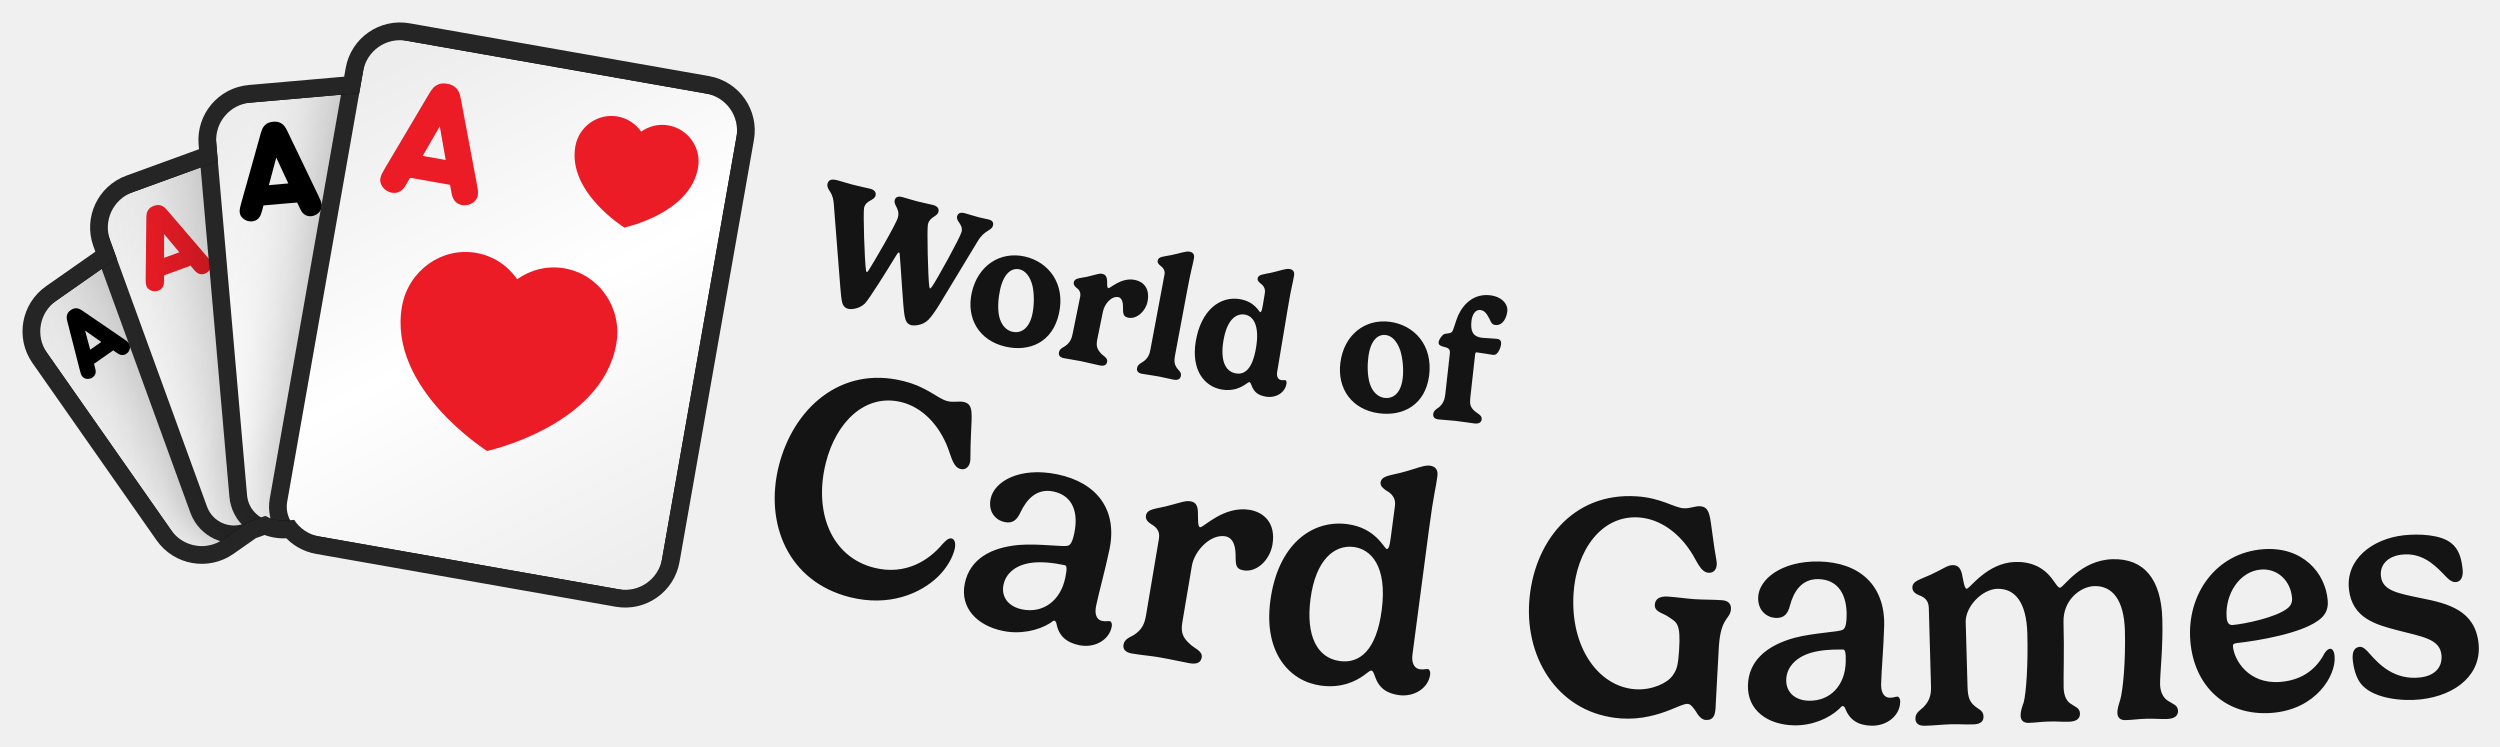
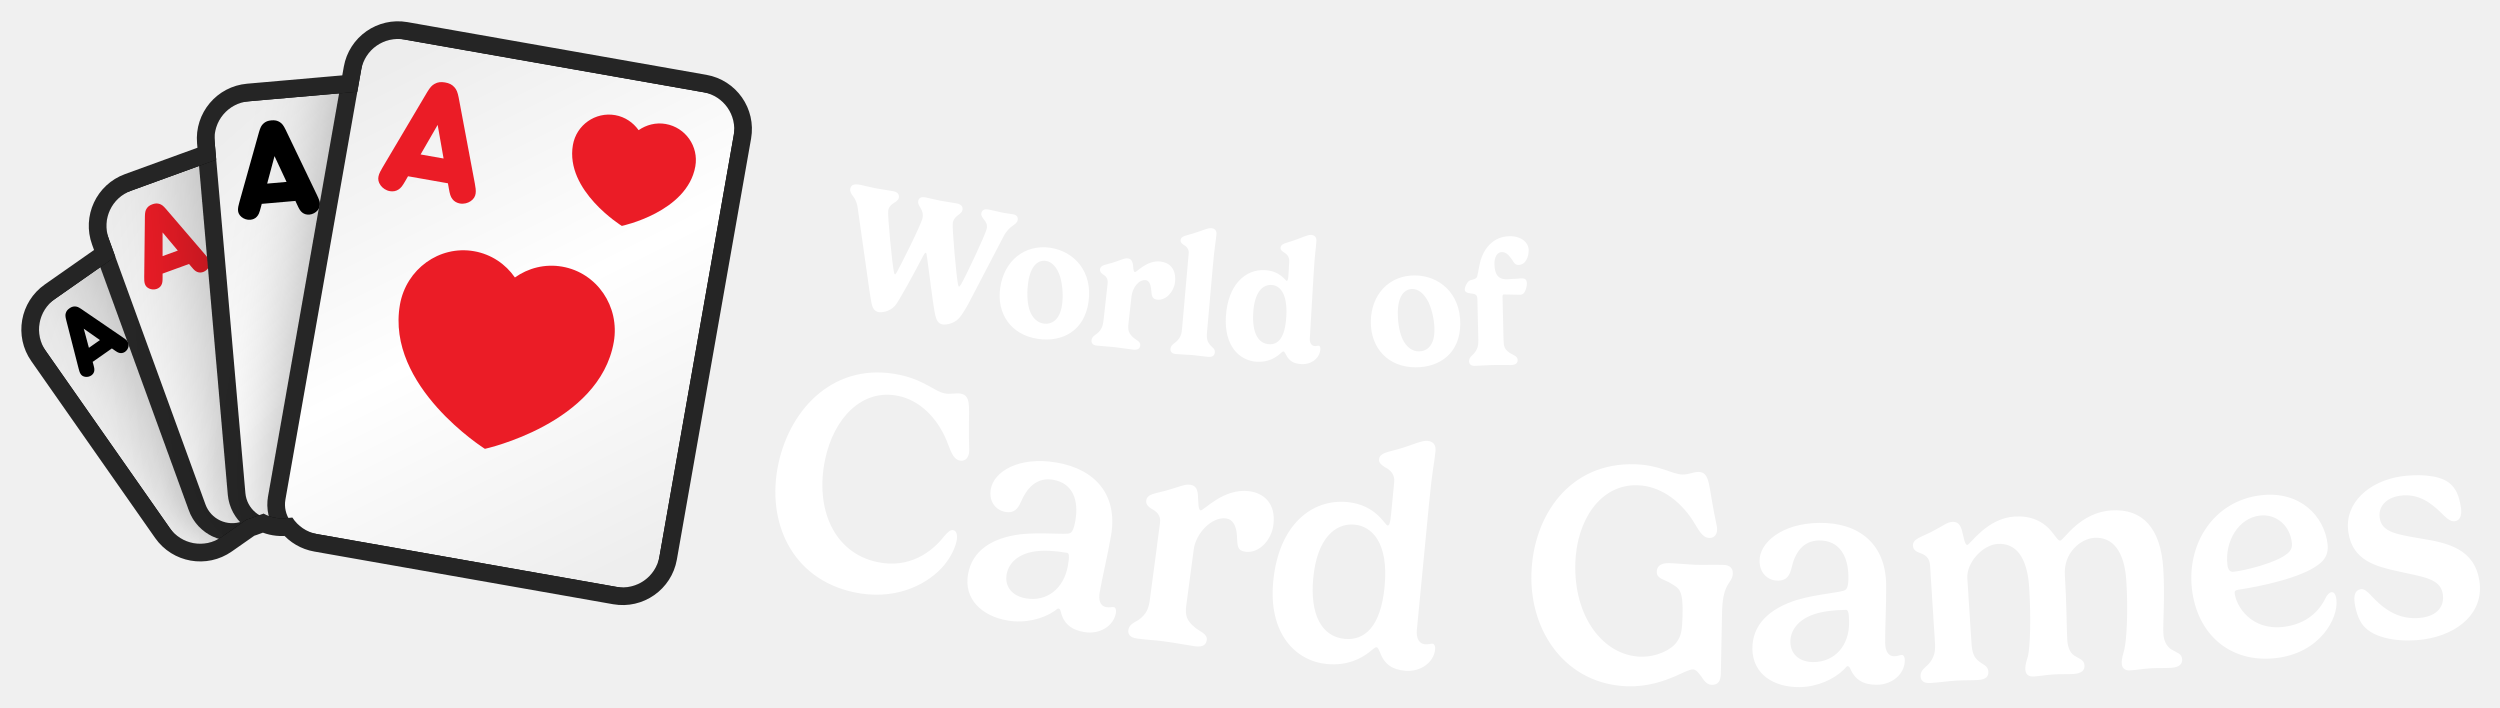
- <svg xmlns="http://www.w3.org/2000/svg" xmlns:xlink="http://www.w3.org/1999/xlink" viewBox="-3.6 -3.6 425.56 127.14" width="425.56" height="127.14">
+ <svg xmlns="http://www.w3.org/2000/svg" xmlns:xlink="http://www.w3.org/1999/xlink" viewBox="-3.41 -3.41 426.53 120.65" width="426.53" height="120.65">
  <defs>
    <rect id="path-1" x="0" y="0" width="5464" height="1280" />
    <rect id="path-3" x="0" y="0" width="1279.966" height="1280" />
    <path d="M654.667,7.381 L1041.451,230.691 C1067.755,245.877 1076.767,279.512 1061.581,305.816 L747.051,850.597 C731.865,876.902 698.23,885.914 671.926,870.727 L285.142,647.418 C271.344,639.451 262.304,626.408 259.019,612.01 L248.673,609.238 C237.588,606.268 228.207,600.115 221.247,592.027 L200.473,592.025 C198.498,592.025 196.547,591.921 194.626,591.718 L151.468,603.281 C122.13,611.142 91.974,593.731 84.112,564.393 L1.886,257.522 C-5.975,228.183 11.436,198.027 40.774,190.166 L145.477,162.11 L145.477,133.795 C145.477,103.422 170.1,78.799 200.473,78.799 L333.867,78.799 L340.716,53.24 C348.577,23.901 378.734,6.491 408.072,14.352 L563.147,55.903 L579.542,27.511 C594.728,1.207 628.363,-7.806 654.667,7.381 Z" id="path-5" />
    <filter x="-59.0%" y="-44.4%" width="218.0%" height="188.8%" filterUnits="objectBoundingBox" id="filter-7">
      <feOffset dx="0" dy="0" in="SourceAlpha" result="shadowOffsetOuter1" />
      <feGaussianBlur stdDeviation="64" in="shadowOffsetOuter1" result="shadowBlurOuter1" />
      <feColorMatrix values="0 0 0 0 0   0 0 0 0 0   0 0 0 0 0  0 0 0 0.32 0" type="matrix" in="shadowBlurOuter1" result="shadowMatrixOuter1" />
      <feMerge>
        <feMergeNode in="shadowMatrixOuter1" />
        <feMergeNode in="SourceGraphic" />
      </feMerge>
    </filter>
    <linearGradient x1="21.639%" y1="0%" x2="78.361%" y2="100%" id="linearGradient-8">
      <stop stop-color="#EDEDED" offset="0%" />
      <stop stop-color="#FFFFFF" offset="50.295%" />
      <stop stop-color="#EEEEEE" offset="100%" />
    </linearGradient>
    <filter x="-49.2%" y="-37.0%" width="198.3%" height="174.0%" filterUnits="objectBoundingBox" id="filter-9">
      <feOffset dx="0" dy="0" in="SourceAlpha" result="shadowOffsetOuter1" />
      <feGaussianBlur stdDeviation="64" in="shadowOffsetOuter1" result="shadowBlurOuter1" />
      <feColorMatrix values="0 0 0 0 0   0 0 0 0 0   0 0 0 0 0  0 0 0 0.32 0" type="matrix" in="shadowBlurOuter1" result="shadowMatrixOuter1" />
      <feMerge>
        <feMergeNode in="shadowMatrixOuter1" />
        <feMergeNode in="SourceGraphic" />
      </feMerge>
    </filter>
    <linearGradient x1="21.639%" y1="0%" x2="78.361%" y2="100%" id="linearGradient-10">
      <stop stop-color="#EDEDED" offset="0%" />
      <stop stop-color="#FFFFFF" offset="50.295%" />
      <stop stop-color="#EEEEEE" offset="100%" />
    </linearGradient>
    <filter x="-41.0%" y="-30.9%" width="181.9%" height="161.7%" filterUnits="objectBoundingBox" id="filter-11">
      <feOffset dx="0" dy="0" in="SourceAlpha" result="shadowOffsetOuter1" />
      <feGaussianBlur stdDeviation="64" in="shadowOffsetOuter1" result="shadowBlurOuter1" />
      <feColorMatrix values="0 0 0 0 0   0 0 0 0 0   0 0 0 0 0  0 0 0 0.32 0" type="matrix" in="shadowBlurOuter1" result="shadowMatrixOuter1" />
      <feMerge>
        <feMergeNode in="shadowMatrixOuter1" />
        <feMergeNode in="SourceGraphic" />
      </feMerge>
    </filter>
    <linearGradient x1="21.639%" y1="0%" x2="78.361%" y2="100%" id="linearGradient-12">
      <stop stop-color="#EDEDED" offset="0%" />
      <stop stop-color="#FFFFFF" offset="50.295%" />
      <stop stop-color="#EEEEEE" offset="100%" />
    </linearGradient>
    <filter x="-34.1%" y="-25.7%" width="168.3%" height="151.4%" filterUnits="objectBoundingBox" id="filter-13">
      <feOffset dx="0" dy="0" in="SourceAlpha" result="shadowOffsetOuter1" />
      <feGaussianBlur stdDeviation="64" in="shadowOffsetOuter1" result="shadowBlurOuter1" />
      <feColorMatrix values="0 0 0 0 0   0 0 0 0 0   0 0 0 0 0  0 0 0 0.32 0" type="matrix" in="shadowBlurOuter1" result="shadowMatrixOuter1" />
      <feMerge>
        <feMergeNode in="shadowMatrixOuter1" />
        <feMergeNode in="SourceGraphic" />
      </feMerge>
    </filter>
    <linearGradient x1="21.639%" y1="0%" x2="78.361%" y2="100%" id="linearGradient-14">
      <stop stop-color="#EDEDED" offset="0%" />
      <stop stop-color="#FFFFFF" offset="50.295%" />
      <stop stop-color="#EEEEEE" offset="100%" />
    </linearGradient>
  </defs>
  <g transform="translate(-11.594,-23.478) scale(0.11594)">
    <mask id="mask-4" fill="white">
      <use xlink:href="#path-3" />
    </mask>
    <g id="Mask" />
    <g id="Group" stroke-width="1" fill-rule="evenodd" mask="url(#mask-4)">
      <g transform="translate(700.504, 678.0126) rotate(-20) translate(-700.504, -678.0126)translate(166.0272, 238.9585)">
        <g transform="translate(-0, -0)">
          <mask id="mask-6" fill="white">
            <use xlink:href="#path-5" />
          </mask>
          <path stroke="#252525" stroke-width="26" d="M661.167,-3.877 L1047.951,219.432 C1080.473,238.209 1091.616,279.794 1072.839,312.316 L758.31,857.097 C739.533,889.619 697.948,900.762 665.426,881.986 L278.642,658.676 C264.448,650.481 253.966,637.684 248.632,622.685 L245.308,621.795 C234.009,618.767 223.884,612.979 215.705,605.026 L200.473,605.025 C198.91,605.025 197.353,604.972 195.803,604.861 L154.833,615.838 C118.559,625.557 81.275,604.031 71.555,567.758 L-10.671,260.886 C-20.39,224.613 1.136,187.328 37.41,177.609 L132.477,152.135 L132.477,133.795 C132.477,96.242 162.92,65.799 200.473,65.799 L323.892,65.799 L328.159,49.875 C337.879,13.602 375.163,-7.925 411.436,1.795 L556.877,40.764 L568.283,21.011 C587.06,-11.511 628.645,-22.654 661.167,-3.877 Z" />
          <g mask="url(#mask-6)">
            <g transform="translate(-12.346, -20.1207)">
              <g id="small_spade_1" filter="url(#filter-7)" transform="translate(210.9129, 389.3938) rotate(-15) translate(-210.9129, -389.3938)translate(49.8576, 175.5497)">
                <rect id="Background" stroke="#252525" stroke-width="26" fill="url(#linearGradient-8)" x="-13" y="-13" width="348.11" height="453.688" rx="54.996" />
                <path d="M243.897,27.593 C243.897,27.593 294.439,46.921 294.501,83.212 C294.501,98.995 281.209,111.813 264.79,111.831 C259.556,111.836 254.629,110.478 250.35,108.157 L256.538,128.766 L231.229,128.766 L237.404,108.197 C233.153,110.517 228.26,111.881 223.047,111.892 C206.62,111.901 193.284,99.118 193.266,83.326 C193.205,47.045 243.897,27.593 243.897,27.593 Z" id="Spade-small" fill="#000000" />
                <path d="M24.778,103.856 L51.007,34.253 C52.733,29.769 54.044,27.838 56.046,26.251 C58.462,24.32 61.015,23.561 64.605,23.561 C68.194,23.561 70.748,24.32 73.164,26.251 C75.165,27.838 76.477,29.769 78.202,34.253 L104.431,103.856 C106.709,109.926 108.228,114.686 103.603,119.308 C101.463,121.446 98.219,122.895 94.906,122.895 C92.214,122.895 89.798,121.998 88.073,120.412 C86.002,118.549 85.105,116.687 83.31,111.72 L81.861,107.719 L47.349,107.719 L45.899,111.72 C44.105,116.687 43.207,118.549 41.137,120.412 C39.411,121.998 36.995,122.895 34.303,122.895 C30.99,122.895 27.746,121.446 25.606,119.308 C20.982,114.686 22.5,109.926 24.778,103.856 Z M74.544,87.576 L64.605,60.259 L54.665,87.576 L74.544,87.576 Z" id="A" fill="#000000" />
              </g>
              <g id="small_diamond_1" filter="url(#filter-9)" transform="translate(351.0898, 355.5329) rotate(-360) translate(-351.0898, -355.5329)translate(157.8235, 98.9199)">
                <rect id="Background" stroke="#252525" stroke-width="26" fill="url(#linearGradient-10)" x="-13" y="-13" width="412.533" height="539.226" rx="54.996" />
                <polygon id="Diamond-small" fill="#EB1B28" points="300.954 22.074 353.401 93.826 300.954 165.557 248.485 93.826" />
                <path d="M29.802,125.878 L61.277,42.355 C63.348,36.974 64.921,34.657 67.323,32.753 C70.222,30.435 73.287,29.524 77.594,29.524 C81.901,29.524 84.966,30.435 87.865,32.753 C90.267,34.657 91.841,36.974 93.911,42.355 L125.386,125.878 C128.119,133.163 129.942,138.875 124.392,144.421 C121.824,146.987 117.932,148.725 113.956,148.725 C110.725,148.725 107.826,147.649 105.756,145.745 C103.271,143.51 102.194,141.275 100.041,135.315 L98.301,130.514 L56.887,130.514 L55.148,135.315 C52.994,141.275 51.917,143.51 49.432,145.745 C47.362,147.649 44.463,148.725 41.232,148.725 C37.257,148.725 33.364,146.987 30.796,144.421 C25.247,138.875 27.069,133.163 29.802,125.878 Z M89.521,106.343 L77.594,73.562 L65.667,106.343 L89.521,106.343 Z" id="A" fill="#EB1B28" />
              </g>
              <g id="small_clover_1" filter="url(#filter-11)" transform="translate(511.6136, 377.7066) rotate(-345) translate(-511.6136, -377.7066)translate(279.6941, 69.771)">
                <rect id="Background" stroke="#252525" stroke-width="26" fill="url(#linearGradient-12)" x="-13" y="-13" width="489.839" height="641.871" rx="54.996" />
                <path d="M347.866,39.734 C367.599,39.734 383.595,55.536 383.595,75.06 C383.595,84.425 379.905,92.946 373.883,99.274 C378.307,97.333 383.203,96.253 388.353,96.253 C408.072,96.253 424.081,112.082 424.081,131.58 C424.081,151.104 408.072,166.919 388.353,166.919 C372.39,166.919 358.858,156.556 354.282,142.251 C354.334,142.684 354.408,143.092 354.506,143.474 C358.945,160.826 367.798,185.424 367.798,185.424 L328,185.424 C328,185.424 336.827,160.734 341.253,143.474 C341.354,143.079 341.428,142.656 341.479,142.206 C336.916,156.534 323.372,166.919 307.393,166.919 C287.646,166.919 271.677,151.104 271.677,131.58 C271.677,112.082 287.646,96.253 307.393,96.253 C312.539,96.253 317.432,97.331 321.855,99.271 C315.837,92.944 312.15,84.424 312.15,75.06 C312.15,55.536 328.133,39.734 347.866,39.734 Z" id="Clover-small" fill="#000000" />
                <path d="M28.576,146.475 L66.345,46.247 C68.83,39.79 70.719,37.009 73.601,34.724 C77.08,31.943 80.758,30.85 85.926,30.85 C91.095,30.85 94.772,31.943 98.251,34.724 C101.133,37.009 103.022,39.79 105.507,46.247 L143.276,146.475 C146.556,155.216 148.743,162.07 142.084,168.726 C139.003,171.805 134.331,173.891 129.56,173.891 C125.684,173.891 122.205,172.6 119.72,170.315 C116.738,167.633 115.446,164.951 112.862,157.799 L110.775,152.038 L61.078,152.038 L58.99,157.799 C56.406,164.951 55.114,167.633 52.132,170.315 C49.647,172.6 46.168,173.891 42.292,173.891 C37.521,173.891 32.85,171.805 29.768,168.726 C23.109,162.07 25.296,155.216 28.576,146.475 Z M100.239,123.032 L85.926,83.696 L71.613,123.032 L100.239,123.032 Z" id="A" fill="#000000" />
              </g>
              <g id="small_heart_1" filter="url(#filter-13)" transform="translate(675.6425, 459.1748) rotate(-330) translate(-675.6425, -459.1748)translate(397.3371, 89.6494)">
                <rect id="Background" stroke="#252525" stroke-width="26" fill="url(#linearGradient-14)" x="-13" y="-13" width="582.611" height="765.051" rx="54.996" />
                <path d="M341.635,288.824 C315.976,288.845 292.736,299.456 275.815,316.611 C258.851,299.507 235.579,288.948 209.909,288.989 C158.08,289.041 116.117,332.207 116.16,385.365 C116.309,507.485 276.113,572.616 276.113,572.616 C276.113,572.616 435.789,507.092 435.619,384.932 C435.544,331.774 393.497,288.752 341.635,288.824" id="Heart-big" fill="#EB1B28" />
                <path d="M417.458,71.521 C407.751,61.933 394.392,55.711 379.689,55.711 C350.027,55.745 325.983,79.908 326.015,109.677 C326.095,178.084 417.593,214.563 417.593,214.563 C417.593,214.563 508.981,177.883 508.901,109.459 C508.854,79.674 484.777,55.594 455.084,55.627 C440.412,55.627 427.165,61.899 417.458,71.521 Z" id="Heart-small" fill="#EB1B28" />
                <path d="M56.059,190.564 L101.383,70.289 C104.365,62.541 106.631,59.203 110.09,56.462 C114.264,53.124 118.677,51.813 124.88,51.813 C131.082,51.813 135.495,53.124 139.67,56.462 C143.129,59.203 145.395,62.541 148.377,70.289 L193.701,190.564 C197.637,201.054 200.261,209.278 192.269,217.265 C188.572,220.96 182.966,223.464 177.241,223.464 C172.589,223.464 168.415,221.914 165.433,219.172 C161.855,215.954 160.304,212.735 157.203,204.153 L154.698,197.239 L95.061,197.239 L92.556,204.153 C89.455,212.735 87.905,215.954 84.327,219.172 C81.345,221.914 77.17,223.464 72.518,223.464 C66.793,223.464 61.187,220.96 57.49,217.265 C49.499,209.278 52.123,201.054 56.059,190.564 Z M142.055,162.432 L124.88,115.228 L107.704,162.432 L142.055,162.432 Z" id="A" fill="#EB1B28" />
              </g>
            </g>
          </g>
        </g>
      </g>
    </g>
  </g>
-   <path fill="#141414" d="M148.92 39.93C149.13 39.56 149.31 39.35 149.41 39.37C149.49 39.39 149.56 39.53 149.56 39.81C149.77 42.09 150.11 48.78 150.39 50.2C150.55 51.03 150.8 51.57 151.51 51.75C151.94 51.86 153.39 51.85 154.41 50.86C154.95 50.32 155.81 49.09 156.44 48.02L162.81 37.49C164.01 35.46 165.18 35.76 165.43 34.78C165.56 34.29 165.32 33.92 164.75 33.78C164.18 33.63 163.6 33.54 163.03 33.39C162.39 33.23 161.18 32.83 160.61 32.69C159.79 32.48 159.44 32.77 159.32 33.23C159.1 34.11 160.41 34.59 160.08 35.88C159.82 36.89 155.94 43.88 155.12 45.09C154.93 45.36 154.79 45.52 154.72 45.5C154.66 45.49 154.62 45.36 154.58 45.1C154.38 43.79 154.16 35.33 154.36 34.56C154.69 33.26 155.92 33.32 156.14 32.47C156.29 31.88 155.94 31.48 155.22 31.29C154.47 31.1 153.56 30.94 152.41 30.64C151.77 30.48 150.56 30.09 149.98 29.94C149.17 29.73 148.82 30.02 148.7 30.48C148.48 31.36 149.64 31.92 149.25 33.41C148.97 34.5 145 41.29 144.3 42.35C144.19 42.54 144.03 42.74 143.94 42.72C143.89 42.7 143.83 42.55 143.81 42.39C143.58 41.03 143.3 32.51 143.49 31.76C143.83 30.44 145.21 30.58 145.44 29.7C145.57 29.17 145.3 28.73 144.54 28.53C143.78 28.34 142.72 28.14 141.53 27.83C140.32 27.52 139.74 27.29 139.04 27.11C138.01 26.84 137.45 26.94 137.26 27.68C137.14 28.14 137.42 28.63 137.65 28.95C138.16 29.71 138.29 30.45 138.33 31.12L139.43 45.17C139.5 46.19 139.64 47.3 139.66 47.43C139.78 48.24 140.07 48.79 140.78 48.97C141.19 49.08 142.59 49.06 143.62 48.07C144.32 47.37 147.41 42.43 148.92 39.93ZM169.96 42.25C170.94 42.47 171.77 43.45 172.17 45.12C172.47 46.55 172.45 48.46 172.12 49.94C171.54 52.49 170.07 53.18 168.74 52.88C167.71 52.65 166.83 51.76 166.48 50.25C166.17 48.8 166.35 47.02 166.65 45.67C167.3 42.79 168.69 41.96 169.96 42.25ZM161.82 46.2C160.84 50.56 163.04 54.38 167.57 55.41C171.65 56.33 175.56 54.68 176.65 49.82C177.82 44.68 174.87 40.98 170.86 40.07C166.64 39.12 162.86 41.6 161.82 46.2ZM186.78 46.98C187.29 47.09 187.56 47.67 187.56 48.63C187.58 49.68 187.5 50.28 188.46 50.48C189.9 50.77 191.4 49.38 191.73 47.78C192.2 45.46 191.01 44.34 189.59 44.05C187.24 43.57 185.39 45.52 185.07 45.45C184.82 45.4 184.86 44.79 184.86 44.2C184.8 43.41 184.54 43.12 184.01 43.01C183.5 42.9 183.04 43.14 181.46 43.51C180.26 43.76 179.33 43.71 179.18 44.45C179.1 44.85 179.32 45.09 179.59 45.34C179.99 45.62 180.44 46.07 180.27 46.92L178.99 53.21C178.84 53.95 178.6 54.69 177.73 55.3C177.4 55.53 176.79 55.74 176.66 56.36C176.58 56.8 176.74 57.21 177.45 57.36C178.69 57.61 179.31 57.66 180.3 57.86C181.75 58.15 182.72 58.43 183.57 58.6C184.43 58.77 184.76 58.48 184.86 57.98C185 57.31 184.19 57 183.79 56.54C183.1 55.76 182.96 55.23 183.2 54.08L184.13 49.51C184.41 48.09 185.61 46.75 186.78 46.98ZM199.64 40.38C199.77 39.7 199.46 39.34 198.89 39.24C198.25 39.12 197.28 39.52 195.74 39.83C194.53 40.08 193.6 40.05 193.47 40.75C193.39 41.14 193.65 41.39 193.92 41.62C194.32 41.91 194.76 42.38 194.63 43.11L192.24 55.85C192.11 56.6 191.88 57.34 191 57.96C190.69 58.19 190.07 58.41 189.96 59.04C189.87 59.47 190.04 59.88 190.75 60.02C191.81 60.21 192.65 60.3 193.62 60.48C194.38 60.62 195.37 60.88 196.13 61.02C196.98 61.18 197.32 60.88 197.41 60.39C197.54 59.73 197.06 59.53 196.72 59.02C196.36 58.48 196.21 58 196.43 56.84L198.48 45.89C199.19 42.07 199.35 41.92 199.64 40.38ZM206.78 59.96C204.97 59.66 204.09 57.75 204.66 54.38C205.25 50.86 206.77 49.7 208.31 49.95C209.64 50.18 210.87 51.63 210.21 55.58C209.6 59.26 208.26 60.21 206.78 59.96ZM211.89 63.92C213.58 64.2 215.14 63.26 215.39 61.72C215.45 61.38 215.34 61.14 215.18 61.11C214.97 61.08 214.8 61.15 214.49 61.1C213.84 60.99 213.7 60.31 213.8 59.73L215.62 48.84C216.26 45.02 216.42 44.86 216.68 43.31C216.8 42.64 216.48 42.28 215.91 42.19C215.26 42.08 214.27 42.5 212.76 42.83C211.53 43.11 210.6 43.09 210.48 43.79C210.42 44.19 210.71 44.43 210.99 44.66C211.39 44.94 211.84 45.48 211.71 46.27L211.36 48.39C211.19 49.37 211.07 49.56 210.92 49.53C210.69 49.49 210.05 47.76 207.45 47.32C204.1 46.76 200.85 49.16 199.95 54.49C199.13 59.42 201.43 62.21 204.38 62.71C206.28 63.03 207.58 62.37 208.33 61.88C208.72 61.63 208.95 61.42 209.08 61.45C209.26 61.48 209.31 61.72 209.43 61.97C209.86 63.16 210.57 63.7 211.89 63.92ZM232.3 53.43C233.31 53.56 234.22 54.46 234.77 56.09C235.2 57.48 235.36 59.39 235.16 60.89C234.82 63.49 233.42 64.31 232.06 64.13C231.02 63.99 230.06 63.19 229.58 61.72C229.14 60.3 229.15 58.51 229.33 57.14C229.71 54.21 231.02 53.26 232.3 53.43ZM224.57 58.11C223.98 62.54 226.52 66.14 231.13 66.75C235.27 67.3 239.01 65.3 239.67 60.36C240.35 55.13 237.09 51.72 233 51.18C228.72 50.62 225.18 53.43 224.57 58.11ZM247.5 56.72C247.54 56.4 247.67 56.37 247.76 56.38C248.27 56.43 250.14 56.76 250.5 56.8C250.78 56.84 250.98 56.77 251.11 56.66C251.57 56.31 251.87 55.49 251.92 55C252 54.32 251.63 54.12 251.16 54.07C250.78 54.02 249.23 53.96 248.7 53.9C247.01 53.71 246.7 52.63 246.88 51.03C247 49.95 247.55 49.07 248.39 49.17C249.23 49.26 249.59 50.03 249.98 50.75C250.2 51.21 250.32 51.65 250.93 51.72C252.22 51.87 252.86 50.49 252.98 49.39C253.12 48.2 252.08 46.89 250.02 46.66C247.39 46.36 245.55 48.04 244.62 50.08C244.15 51.14 243.81 52.71 243.53 52.93C243.1 53.24 242.53 53.12 242.17 53.3C241.83 53.5 241.34 54.2 241.29 54.65C241.23 55.2 241.73 55.33 242.56 55.54C243.03 55.69 243.26 55.95 243.2 56.56L242.42 63.53C242.33 64.28 242.15 65.04 241.34 65.73C241.02 65.98 240.44 66.24 240.37 66.87C240.32 67.32 240.52 67.71 241.24 67.79C242.29 67.91 243.17 67.93 244.13 68.04C245.61 68.21 246.53 68.38 247.37 68.48C248.24 68.58 248.56 68.25 248.62 67.75C248.69 67.07 247.86 66.78 247.41 66.37C246.65 65.66 246.56 65.19 246.69 64.02Z" />
-   <path fill="#141414" d="M128.97 75.71C126.52 85.47 130.49 95.41 141.1 98.06C147.76 99.73 153.13 97.44 156.13 94.5C157.6 93.03 158.54 91.35 158.9 89.91C159.08 89.19 159.05 88.22 158.4 88.06C157.89 87.93 157.35 88.45 156.82 89.03C154.62 91.68 150.63 94.4 145.22 93.05C137.86 91.21 134.89 83.51 136.98 75.17C138.7 68.3 143.65 63.3 149.88 64.86C153.38 65.74 156.25 68.7 157.77 72.69C158.41 74.38 158.68 75.93 159.92 76.24C160.58 76.4 161.27 76.08 161.51 75.13C161.67 74.46 161.52 73.55 161.69 70.25C161.79 66.99 162.17 65.26 160.53 64.84C159.62 64.62 158.75 64.95 157.67 64.68C155.99 64.26 154.3 62.3 150.2 61.27C139.39 58.56 131.38 66.08 128.97 75.71ZM177.74 94.74C176.92 98.71 173.91 100.86 170.37 100.13C168.14 99.67 166.78 98.09 167.22 95.94C167.6 94.09 169.2 92.52 172.14 92.18C173.72 92.01 175.5 92.16 177.66 92.61C178 92.68 178.06 93.18 177.74 94.74ZM169.86 89.16C164.98 89.59 161.47 91.64 160.63 95.72C159.78 99.88 162.73 102.9 167.13 103.8C170.09 104.41 173.15 103.74 175.18 102.45C175.43 102.28 175.7 102.01 175.88 102.05C176.07 102.09 176.18 102.33 176.24 102.58C176.63 104.64 177.91 105.77 180.12 106.23C182.72 106.76 185.17 105.37 185.63 103.13C185.76 102.53 185.55 102.19 185.35 102.15C184.96 102.07 184.65 102.23 184.03 102.1C182.89 101.86 182.75 100.7 182.98 99.55C183.47 97.19 184.58 93.24 185.27 89.86C186.65 83.13 183.08 78.52 176.37 77.14C170 75.83 165.64 78.32 165.03 81.31C164.56 83.6 165.95 84.97 167.41 85.27C168.84 85.56 169.53 84.84 170.1 83.63C171.17 81.36 172.9 79.49 175.69 80.06C179.12 80.77 179.97 83.76 179.28 87.11C178.94 88.75 178.6 89.11 178.27 89.26C177.55 89.58 173.44 88.89 169.86 89.16ZM204.98 87.69C206.1 87.88 206.67 88.97 206.72 90.62C206.78 92.3 206.57 93.23 208.09 93.49C210.36 93.87 212.56 91.69 213 89.12C213.63 85.41 211.51 83.59 209.13 83.19C204.7 82.45 201.24 86.25 200.69 86.15C200.24 86.08 200.36 84.73 200.31 83.45C200.24 82.28 199.82 81.86 199.01 81.73C198.15 81.58 197.21 82.01 194.88 82.59C193.06 83.04 191.66 83.02 191.47 84.17C191.36 84.79 191.77 85.21 192.28 85.57C193.14 86.06 193.91 86.73 193.68 88.09L191.48 101.15C191.25 102.49 190.85 103.58 189.38 104.51C188.81 104.85 187.82 105.14 187.65 106.13C187.54 106.79 187.81 107.42 189.06 107.64C191.24 108 191.94 107.99 193.56 108.26C195.79 108.64 197.52 109.06 198.9 109.3C200.32 109.54 200.83 109.06 200.96 108.3C201.14 107.23 199.73 106.77 199.02 106.09C197.73 104.95 197.36 104.08 197.67 102.28L199.28 92.75C199.72 90.11 202.49 87.27 204.98 87.69ZM224.49 108.93C220.54 108.41 218.67 104.52 219.48 98.34C220.36 91.68 223.54 89.08 226.86 89.51C229.73 89.89 232.59 92.71 231.6 100.26C230.69 107.18 227.8 109.37 224.49 108.93ZM234.56 114.73C237.17 115.07 239.54 113.51 239.84 111.25C239.92 110.64 239.67 110.32 239.46 110.29C239.06 110.24 238.8 110.42 238.14 110.33C236.98 110.18 236.68 109.01 236.83 107.85L239.65 86.49C240.46 80.33 240.79 79.68 241.08 77.47C241.23 76.36 240.74 75.79 239.79 75.66C238.77 75.53 237.33 76.25 234.73 76.9C232.93 77.36 231.56 77.42 231.41 78.52C231.33 79.15 231.87 79.55 232.38 79.91C233.26 80.37 234.03 81.2 233.86 82.46L233.14 87.93C232.93 89.56 232.72 89.88 232.46 89.85C232.01 89.79 230.63 86.26 225.76 85.62C219.69 84.82 213.9 89.12 212.64 98.69C211.47 107.54 215.94 112.41 221.28 113.11C224.84 113.58 227.22 112.32 228.55 111.37C229.23 110.89 229.6 110.51 229.84 110.55C230.1 110.58 230.22 110.94 230.38 111.34C231.08 113.52 232.41 114.44 234.56 114.73ZM272.4 118.7C275.79 118.93 278.7 118.03 280.69 117.24C282.06 116.72 283.05 116.17 283.71 116.22C284.22 116.25 284.65 116.89 285.09 117.51C285.61 118.44 286.16 118.91 286.75 118.95C287.97 119.03 288.33 118.28 288.42 117.04C288.53 115.42 288.82 109.06 289 106.36C289.34 101.41 290.93 101.86 291.05 100.08C291.1 99.26 290.64 98.65 289.55 98.57C287.73 98.45 286.47 98.5 284.81 98.39C283.59 98.31 281.69 98.04 280.31 97.95C278.88 97.86 278.16 98.37 278.09 99.32C278.01 100.62 279.51 100.72 280.48 101.45C281.77 102.33 282.54 102.44 282.22 107.1C282.06 109.48 281.9 110.35 281.11 111.41C280.17 112.73 277.54 113.91 274.78 113.73C268.53 113.31 263.64 106.62 264.26 97.35C264.74 90.15 268.96 84.05 275.37 84.48C278.97 84.72 282.32 87.13 284.52 90.79C285.45 92.34 285.99 93.81 287.26 93.9C287.95 93.94 288.57 93.51 288.63 92.53C288.68 91.84 288.36 90.97 287.95 87.69C287.47 84.47 287.54 82.69 285.84 82.58C284.92 82.51 284.11 82.99 283 82.92C281.28 82.8 279.26 81.18 275.05 80.89C263.93 80.14 257.38 88.96 256.71 98.86C256.03 108.9 262.02 118 272.4 118.7ZM310.59 109.05C310.5 113.11 307.92 115.76 304.31 115.68C302.03 115.63 300.41 114.31 300.46 112.11C300.5 110.23 301.79 108.4 304.63 107.53C306.15 107.09 307.93 106.92 310.14 106.97C310.48 106.98 310.63 107.46 310.59 109.05ZM301.84 104.98C297.12 106.28 294.03 108.91 293.94 113.08C293.84 117.32 297.29 119.77 301.77 119.87C304.8 119.94 307.69 118.73 309.45 117.09C309.67 116.89 309.89 116.57 310.08 116.58C310.26 116.58 310.42 116.8 310.52 117.04C311.27 118.99 312.74 119.88 314.99 119.93C317.64 119.99 319.81 118.18 319.86 115.9C319.88 115.29 319.62 114.99 319.4 114.98C319.01 114.98 318.74 115.18 318.1 115.17C316.93 115.14 316.59 114.02 316.61 112.85C316.67 110.44 317.05 106.36 317.13 102.91C317.29 96.03 312.94 92.14 306.1 91.98C299.59 91.84 295.75 95.07 295.68 98.12C295.63 100.45 297.25 101.55 298.74 101.59C300.2 101.62 300.75 100.78 301.09 99.49C301.73 97.06 303.11 94.92 305.95 94.98C309.45 95.06 310.82 97.85 310.74 101.28C310.7 102.95 310.43 103.37 310.13 103.57C309.49 104.01 305.32 104.07 301.84 104.98ZM347.07 96.44C346.73 96.45 346.47 95.95 345.89 95.17C344.34 92.93 342.09 91.98 339.43 92.06C334.68 92.19 331.7 96.6 331.2 96.62C330.77 96.63 330.63 95.28 330.36 94.04C330.06 92.91 329.54 92.58 328.75 92.6C327.87 92.62 327.2 93.23 325.02 94.24C323.32 95.03 321.89 95.29 321.93 96.45C321.95 97.14 322.51 97.47 323.02 97.7C323.88 98.02 324.69 98.5 324.73 99.88L325.1 113.12C325.14 114.47 324.99 115.62 323.77 116.82C323.31 117.26 322.42 117.73 322.45 118.74C322.47 119.41 322.85 119.98 324.08 119.94C325.72 119.9 327.02 119.73 328.53 119.69C329.83 119.65 330.89 119.75 332.27 119.71C333.65 119.68 334.06 119.11 334.04 118.34C334.01 117.3 333.18 117.17 332.45 116.5C331.69 115.83 331.37 115.09 331.32 113.26L331.01 102.31C330.94 99.63 333.83 96.7 336.38 96.63C339.45 96.55 341.35 98.99 341.5 104.21C341.65 109.41 341.31 114.39 340.88 115.97C340.7 116.48 340.33 117.39 340.36 118.24C340.37 118.9 340.74 119.48 341.74 119.45C343.07 119.41 343.65 119.26 345.27 119.22C346.62 119.18 347.34 119.29 348.54 119.26C349.94 119.22 350.48 118.67 350.46 117.87C350.43 116.87 349.66 116.76 348.77 116.12C347.98 115.53 347.71 114.47 347.68 113.44C347.63 111.69 347.8 107.2 347.66 102.31C347.55 98.52 350.57 96.23 352.9 96.17C355.98 96.08 357.96 98.52 358.11 103.75C358.25 108.95 357.78 113.92 357.32 115.5C357.18 116.01 356.81 116.93 356.83 117.77C356.85 118.44 357.21 119.01 358.19 118.98C359.55 118.95 360.13 118.8 361.74 118.75C363.07 118.71 364.06 118.82 365.22 118.79C366.63 118.75 367.17 118.2 367.15 117.4C367.12 116.4 366.32 116.29 365.37 115.65C364.53 115.09 364.13 114.01 364.1 112.98C364.05 111.23 364.62 106.67 364.48 101.79C364.29 94.97 361.35 91.44 355.99 91.59C350.52 91.75 347.68 96.42 347.07 96.44ZM386.56 98.19C386.62 98.93 386.37 99.48 385.79 99.95C383.86 101.51 378.44 102.63 376.43 102.79C375.79 102.83 375.49 102.35 375.43 101.53C375.12 97.62 377.55 93.65 381.28 93.35C384.06 93.14 386.33 95.22 386.56 98.19ZM390.94 102.08C392.05 101.32 392.77 100.31 392.64 98.67C392.27 93.88 388.32 89.37 381.62 89.89C373.5 90.53 368.63 97.67 369.24 105.45C369.85 113.23 375.31 118.37 383.14 117.75C390.68 117.16 394.06 111.36 393.81 108.16C393.73 107.21 393.44 106.81 393.01 106.84C392.7 106.86 392.35 107.21 392.09 107.6C390.86 109.99 388.61 112.16 384.56 112.48C379.09 112.91 376.68 108.68 376.5 106.43C376.47 106.06 376.65 105.94 377.15 105.87C380.98 105.44 387.94 104.23 390.94 102.08ZM405.55 87.52C400.19 88.13 395.67 91.63 396.25 96.75C396.81 101.65 400.86 102.74 404.52 103.69C408.68 104.79 411.68 105.12 411.99 107.84C412.22 109.92 410.92 111.43 408.37 111.72C404.01 112.21 401.39 109.52 399.79 107.7C399.17 106.97 398.61 106.44 398.05 106.51C397.13 106.61 396.74 107.4 396.91 108.88C397.12 110.78 397.75 112.31 398.56 113.1C400.68 115.34 405.36 115.8 408.49 115.45C414.61 114.75 418.9 111.09 418.3 105.84C417.68 100.33 413.19 99.13 408.52 98.22C404.44 97.37 401.96 96.93 401.69 94.48C401.48 92.66 402.72 91.1 405.25 90.81C408.55 90.44 410.67 92.42 412.09 93.86C412.96 94.75 413.62 95.58 414.49 95.48C415.3 95.39 415.75 94.62 415.59 93.22C415.36 91.16 414.86 89.83 413.68 88.87C411.91 87.39 408.13 87.23 405.55 87.52Z" />
+   <path fill="#ffffff" d="M154.06 40.31C154.26 39.92 154.42 39.7 154.52 39.72C154.6 39.73 154.68 39.87 154.7 40.14C155.05 42.41 155.81 49.06 156.18 50.46C156.39 51.27 156.68 51.8 157.4 51.94C157.83 52.02 159.28 51.92 160.23 50.86C160.74 50.29 161.52 49.01 162.08 47.9L167.77 37C168.84 34.89 170.03 35.11 170.22 34.12C170.31 33.63 170.05 33.27 169.48 33.16C168.9 33.05 168.31 33 167.73 32.89C167.09 32.76 165.85 32.45 165.28 32.34C164.45 32.18 164.11 32.49 164.02 32.96C163.85 33.85 165.2 34.25 164.95 35.56C164.75 36.58 161.32 43.81 160.58 45.06C160.4 45.34 160.28 45.51 160.21 45.5C160.15 45.49 160.1 45.36 160.04 45.11C159.76 43.81 159 35.39 159.15 34.6C159.41 33.28 160.64 33.26 160.8 32.4C160.92 31.8 160.53 31.43 159.8 31.29C159.05 31.14 158.13 31.04 156.96 30.82C156.32 30.69 155.08 30.38 154.49 30.27C153.67 30.11 153.34 30.42 153.25 30.89C153.08 31.78 154.27 32.27 153.99 33.77C153.77 34.88 150.24 41.91 149.61 43.01C149.51 43.2 149.36 43.42 149.27 43.4C149.22 43.39 149.15 43.24 149.12 43.08C148.81 41.74 147.99 33.25 148.13 32.49C148.39 31.15 149.77 31.21 149.94 30.32C150.05 29.78 149.75 29.36 148.98 29.21C148.2 29.06 147.14 28.93 145.93 28.7C144.7 28.46 144.1 28.27 143.4 28.13C142.35 27.93 141.79 28.07 141.65 28.81C141.56 29.28 141.88 29.75 142.12 30.05C142.68 30.78 142.86 31.51 142.94 32.18L144.92 46.13C145.06 47.14 145.27 48.25 145.29 48.37C145.47 49.18 145.79 49.71 146.51 49.84C146.93 49.93 148.33 49.82 149.29 48.76C149.94 48.02 152.72 42.9 154.06 40.31ZM175.03 41.1C176.03 41.24 176.94 42.16 177.46 43.8C177.88 45.19 178.01 47.1 177.79 48.6C177.41 51.19 176.01 51.99 174.65 51.8C173.61 51.65 172.66 50.83 172.2 49.36C171.78 47.93 171.81 46.15 172.01 44.78C172.43 41.85 173.75 40.91 175.03 41.1ZM167.24 45.68C166.59 50.11 169.09 53.74 173.69 54.41C177.82 55.01 181.59 53.06 182.3 48.13C183.06 42.91 179.83 39.45 175.76 38.86C171.48 38.24 167.91 41.02 167.24 45.68ZM192.06 44.39C192.57 44.44 192.9 45 192.99 45.96C193.1 47 193.07 47.61 194.05 47.72C195.51 47.88 196.88 46.36 197.06 44.73C197.32 42.39 196.04 41.38 194.59 41.21C192.22 40.95 190.55 43.05 190.22 43.01C189.97 42.99 189.95 42.37 189.89 41.78C189.77 41.01 189.49 40.73 188.94 40.67C188.42 40.62 187.99 40.9 186.45 41.4C185.28 41.76 184.35 41.79 184.26 42.54C184.22 42.94 184.46 43.16 184.75 43.39C185.17 43.63 185.66 44.05 185.57 44.9L184.86 51.28C184.77 52.04 184.6 52.8 183.79 53.48C183.48 53.73 182.89 54 182.82 54.63C182.77 55.07 182.97 55.47 183.69 55.55C184.95 55.69 185.58 55.69 186.58 55.8C188.04 55.96 189.04 56.15 189.9 56.24C190.77 56.34 191.07 56.02 191.13 55.51C191.2 54.83 190.38 54.59 189.93 54.17C189.17 53.46 188.99 52.94 189.12 51.78L189.64 47.14C189.8 45.7 190.87 44.25 192.06 44.39ZM204.13 36.58C204.19 35.9 203.84 35.57 203.26 35.52C202.61 35.46 201.69 35.96 200.19 36.41C199 36.79 198.08 36.84 198.01 37.55C197.98 37.95 198.26 38.17 198.55 38.37C198.98 38.62 199.46 39.05 199.4 39.79L198.26 52.7C198.2 53.46 198.04 54.22 197.23 54.92C196.94 55.18 196.35 55.46 196.29 56.09C196.26 56.54 196.46 56.93 197.19 56.99C198.25 57.09 199.1 57.09 200.08 57.17C200.85 57.24 201.86 57.4 202.63 57.47C203.49 57.55 203.81 57.22 203.85 56.71C203.91 56.05 203.41 55.9 203.02 55.42C202.62 54.92 202.42 54.45 202.52 53.28L203.5 42.18C203.84 38.32 203.99 38.15 204.13 36.58ZM213.11 55.32C211.27 55.21 210.2 53.4 210.4 49.99C210.61 46.43 212 45.11 213.56 45.21C214.91 45.29 216.29 46.6 216.05 50.59C215.83 54.32 214.61 55.41 213.11 55.32ZM218.61 58.71C220.32 58.81 221.77 57.71 221.86 56.15C221.88 55.81 221.74 55.58 221.58 55.57C221.37 55.56 221.2 55.65 220.89 55.63C220.24 55.59 220.03 54.92 220.06 54.35L220.71 43.32C220.94 39.45 221.09 39.28 221.18 37.71C221.22 37.02 220.87 36.71 220.29 36.67C219.64 36.63 218.7 37.16 217.22 37.65C216.04 38.06 215.11 38.14 215.07 38.85C215.04 39.25 215.36 39.46 215.66 39.66C216.09 39.89 216.6 40.38 216.55 41.19L216.43 43.32C216.37 44.32 216.27 44.52 216.12 44.51C215.88 44.5 215.06 42.84 212.43 42.68C209.03 42.48 206.06 45.21 205.74 50.61C205.44 55.59 208.03 58.13 211.01 58.31C212.94 58.42 214.16 57.63 214.85 57.06C215.21 56.77 215.42 56.54 215.55 56.55C215.73 56.56 215.81 56.8 215.96 57.04C216.51 58.17 217.28 58.63 218.61 58.71ZM237.57 45.89C238.58 45.9 239.6 46.68 240.35 48.23C240.95 49.56 241.34 51.43 241.32 52.95C241.31 55.57 240.02 56.55 238.65 56.54C237.6 56.54 236.55 55.86 235.89 54.46C235.27 53.1 235.06 51.33 235.07 49.95C235.09 46.99 236.27 45.89 237.57 45.89ZM230.47 51.49C230.44 55.97 233.41 59.23 238.06 59.26C242.23 59.29 245.7 56.84 245.73 51.87C245.77 46.59 242.1 43.61 237.99 43.58C233.66 43.55 230.5 46.78 230.47 51.49ZM252.94 47.2C252.93 46.88 253.07 46.83 253.15 46.83C253.66 46.82 255.56 46.89 255.92 46.88C256.2 46.88 256.39 46.78 256.51 46.66C256.92 46.25 257.11 45.4 257.09 44.91C257.08 44.23 256.69 44.07 256.21 44.08C255.83 44.09 254.28 44.23 253.75 44.24C252.06 44.28 251.6 43.25 251.56 41.65C251.54 40.56 251.96 39.61 252.81 39.6C253.66 39.58 254.12 40.29 254.6 40.95C254.87 41.38 255.06 41.8 255.67 41.79C256.96 41.76 257.42 40.31 257.4 39.21C257.37 38 256.17 36.84 254.09 36.89C251.44 36.95 249.85 38.86 249.2 41C248.87 42.12 248.74 43.72 248.5 43.98C248.12 44.34 247.54 44.29 247.2 44.53C246.89 44.77 246.49 45.52 246.5 45.98C246.52 46.53 247.04 46.6 247.89 46.7C248.37 46.77 248.64 47.01 248.65 47.61L248.81 54.63C248.83 55.39 248.74 56.16 248.03 56.95C247.76 57.24 247.22 57.58 247.23 58.22C247.24 58.66 247.49 59.03 248.22 59.01C249.27 58.99 250.14 58.89 251.11 58.87C252.6 58.84 253.53 58.89 254.38 58.87C255.26 58.85 255.53 58.49 255.52 57.98C255.5 57.3 254.64 57.13 254.14 56.78C253.29 56.18 253.13 55.72 253.11 54.54Z" />
+   <path fill="#ffffff" d="M129.39 75.72C127.29 85.56 131.6 95.35 142.3 97.64C149.02 99.07 154.3 96.59 157.2 93.55C158.61 92.03 159.49 90.32 159.8 88.87C159.96 88.14 159.89 87.18 159.24 87.04C158.72 86.93 158.2 87.47 157.69 88.06C155.59 90.79 151.7 93.65 146.25 92.48C138.82 90.9 135.59 83.31 137.38 74.9C138.86 67.97 143.63 62.81 149.91 64.15C153.44 64.9 156.42 67.76 158.07 71.7C158.77 73.37 159.1 74.9 160.34 75.17C161.02 75.31 161.69 74.97 161.89 74.01C162.04 73.33 161.85 72.42 161.9 69.12C161.9 65.87 162.22 64.12 160.55 63.76C159.65 63.57 158.78 63.93 157.69 63.69C156 63.33 154.24 61.43 150.11 60.55C139.21 58.22 131.47 66.01 129.39 75.72ZM178.8 93.03C178.12 97.04 175.18 99.29 171.63 98.68C169.38 98.3 167.97 96.77 168.33 94.6C168.65 92.74 170.19 91.12 173.12 90.67C174.69 90.45 176.48 90.54 178.65 90.91C178.99 90.97 179.07 91.46 178.8 93.03ZM170.73 87.74C165.87 88.34 162.43 90.51 161.74 94.61C161.03 98.8 164.09 101.71 168.51 102.46C171.49 102.97 174.53 102.19 176.51 100.83C176.76 100.66 177.02 100.38 177.2 100.41C177.38 100.44 177.51 100.67 177.57 100.93C178.03 102.97 179.36 104.06 181.58 104.43C184.2 104.88 186.6 103.4 186.98 101.15C187.08 100.55 186.87 100.21 186.66 100.18C186.27 100.11 185.97 100.28 185.34 100.17C184.19 99.98 184.01 98.82 184.21 97.66C184.61 95.28 185.58 91.3 186.16 87.9C187.3 81.12 183.57 76.64 176.82 75.5C170.4 74.41 166.14 77.05 165.63 80.06C165.24 82.37 166.68 83.69 168.15 83.94C169.59 84.18 170.25 83.43 170.78 82.2C171.77 79.89 173.44 77.97 176.24 78.44C179.69 79.03 180.64 81.99 180.07 85.36C179.79 87.01 179.46 87.39 179.14 87.55C178.43 87.88 174.3 87.35 170.73 87.74ZM205.78 85.04C206.91 85.19 207.51 86.26 207.62 87.91C207.74 89.58 207.56 90.52 209.09 90.73C211.38 91.03 213.5 88.77 213.84 86.19C214.34 82.46 212.16 80.72 209.77 80.4C205.32 79.81 201.99 83.73 201.43 83.66C200.99 83.6 201.06 82.24 200.96 80.97C200.85 79.8 200.42 79.4 199.61 79.29C198.74 79.17 197.82 79.64 195.51 80.3C193.7 80.81 192.31 80.83 192.15 81.99C192.07 82.62 192.5 83.03 193.01 83.37C193.89 83.83 194.69 84.47 194.5 85.84L192.76 98.97C192.58 100.31 192.22 101.41 190.77 102.4C190.22 102.75 189.24 103.08 189.1 104.08C189.01 104.73 189.31 105.36 190.57 105.53C192.75 105.82 193.45 105.78 195.09 106C197.32 106.3 199.07 106.66 200.46 106.85C201.88 107.04 202.38 106.54 202.48 105.78C202.62 104.7 201.2 104.3 200.46 103.64C199.13 102.55 198.74 101.69 198.98 99.88L200.26 90.3C200.61 87.64 203.28 84.71 205.78 85.04ZM226.01 105.59C222.05 105.21 220.05 101.39 220.65 95.18C221.29 88.49 224.38 85.78 227.71 86.1C230.59 86.38 233.55 89.09 232.82 96.67C232.15 103.62 229.34 105.91 226.01 105.59ZM236.29 111.03C238.9 111.28 241.22 109.64 241.44 107.37C241.5 106.76 241.24 106.44 241.02 106.42C240.63 106.38 240.37 106.57 239.71 106.51C238.55 106.4 238.21 105.24 238.32 104.08L240.39 82.63C240.98 76.45 241.29 75.78 241.5 73.57C241.61 72.46 241.1 71.9 240.15 71.81C239.12 71.71 237.71 72.48 235.14 73.22C233.35 73.74 231.98 73.85 231.87 74.96C231.81 75.59 232.36 75.96 232.89 76.31C233.78 76.74 234.59 77.54 234.46 78.81L233.93 84.3C233.78 85.94 233.58 86.27 233.32 86.24C232.87 86.2 231.37 82.72 226.48 82.25C220.38 81.66 214.74 86.16 213.82 95.77C212.96 104.65 217.6 109.36 222.96 109.88C226.53 110.22 228.87 108.88 230.17 107.88C230.83 107.39 231.18 106.99 231.42 107.02C231.69 107.04 231.81 107.4 231.99 107.79C232.77 109.95 234.12 110.82 236.29 111.03ZM274.24 113.68C277.64 113.79 280.51 112.79 282.47 111.93C283.82 111.36 284.8 110.78 285.46 110.8C285.96 110.82 286.42 111.44 286.88 112.04C287.43 112.96 288 113.41 288.59 113.43C289.81 113.47 290.15 112.71 290.19 111.46C290.24 109.84 290.32 103.47 290.4 100.77C290.56 95.8 292.17 96.2 292.23 94.42C292.25 93.6 291.77 93 290.68 92.97C288.85 92.91 287.6 93 285.93 92.95C284.71 92.91 282.8 92.71 281.42 92.67C279.99 92.62 279.28 93.16 279.25 94.11C279.21 95.41 280.72 95.46 281.71 96.16C283.04 97 283.8 97.07 283.65 101.74C283.58 104.13 283.44 105 282.69 106.09C281.8 107.44 279.21 108.71 276.45 108.63C270.19 108.42 265.06 101.91 265.36 92.63C265.59 85.41 269.59 79.17 276.01 79.38C279.62 79.49 283.05 81.78 285.38 85.36C286.36 86.88 286.95 88.33 288.23 88.37C288.92 88.4 289.52 87.94 289.55 86.96C289.57 86.27 289.23 85.41 288.69 82.15C288.11 78.94 288.11 77.16 286.41 77.11C285.49 77.08 284.7 77.59 283.59 77.55C281.86 77.49 279.79 75.94 275.57 75.8C264.43 75.44 258.19 84.48 257.87 94.4C257.54 104.46 263.84 113.34 274.24 113.68ZM312.07 102.7C312.12 106.76 309.63 109.5 306.02 109.55C303.74 109.57 302.08 108.32 302.05 106.12C302.03 104.23 303.26 102.36 306.06 101.4C307.56 100.9 309.34 100.67 311.54 100.64C311.89 100.64 312.05 101.11 312.07 102.7ZM303.19 98.94C298.51 100.4 295.52 103.14 295.57 107.31C295.62 111.56 299.15 113.88 303.64 113.82C306.66 113.78 309.51 112.48 311.22 110.78C311.43 110.57 311.63 110.25 311.82 110.24C312.01 110.24 312.17 110.45 312.28 110.69C313.1 112.62 314.59 113.45 316.85 113.42C319.5 113.39 321.6 111.5 321.57 109.22C321.57 108.61 321.3 108.32 321.09 108.33C320.69 108.33 320.43 108.55 319.79 108.55C318.62 108.57 318.24 107.46 318.22 106.29C318.19 103.88 318.43 99.79 318.39 96.34C318.31 89.46 313.83 85.72 306.98 85.8C300.48 85.88 296.75 89.25 296.79 92.3C296.82 94.63 298.48 95.68 299.96 95.66C301.42 95.64 301.94 94.78 302.25 93.48C302.8 91.03 304.1 88.84 306.94 88.8C310.44 88.76 311.91 91.5 311.95 94.93C311.97 96.6 311.71 97.03 311.42 97.24C310.79 97.7 306.63 97.91 303.19 98.94ZM348.09 88.82C347.74 88.85 347.47 88.36 346.87 87.6C345.24 85.41 342.95 84.55 340.3 84.72C335.56 85.01 332.73 89.53 332.23 89.56C331.81 89.59 331.62 88.24 331.3 87.01C330.96 85.89 330.44 85.58 329.64 85.63C328.77 85.68 328.12 86.31 325.98 87.4C324.3 88.25 322.89 88.55 322.96 89.72C323 90.41 323.58 90.72 324.1 90.92C324.97 91.21 325.8 91.67 325.88 93.05L326.72 106.26C326.8 107.61 326.69 108.76 325.52 110.01C325.07 110.46 324.2 110.97 324.26 111.98C324.3 112.64 324.71 113.2 325.93 113.12C327.57 113.02 328.86 112.8 330.37 112.71C331.67 112.63 332.73 112.69 334.11 112.6C335.49 112.52 335.88 111.93 335.83 111.17C335.76 110.13 334.93 110.03 334.17 109.38C333.39 108.74 333.05 108.02 332.94 106.19L332.24 95.25C332.08 92.57 334.86 89.55 337.41 89.39C340.48 89.2 342.46 91.57 342.79 96.79C343.12 101.98 342.96 106.97 342.58 108.56C342.43 109.07 342.08 110 342.14 110.85C342.18 111.51 342.56 112.07 343.57 112.01C344.89 111.92 345.47 111.75 347.08 111.65C348.43 111.57 349.16 111.65 350.35 111.58C351.75 111.49 352.28 110.93 352.23 110.13C352.16 109.12 351.39 109.04 350.47 108.43C349.66 107.87 349.36 106.83 349.29 105.79C349.18 104.05 349.19 99.55 348.88 94.68C348.64 90.89 351.58 88.5 353.91 88.35C356.98 88.16 359.05 90.53 359.37 95.74C359.7 100.94 359.41 105.93 359 107.52C358.87 108.04 358.53 108.96 358.59 109.81C358.63 110.47 359.01 111.03 359.99 110.97C361.34 110.88 361.92 110.72 363.53 110.61C364.86 110.53 365.84 110.6 367.01 110.53C368.41 110.44 368.94 109.87 368.89 109.08C368.82 108.07 368.02 107.99 367.05 107.39C366.19 106.86 365.75 105.79 365.69 104.76C365.58 103.01 365.98 98.44 365.67 93.57C365.24 86.76 362.18 83.33 356.83 83.67C351.37 84.02 348.7 88.79 348.09 88.82ZM387.61 89.19C387.7 89.93 387.47 90.49 386.91 90.98C385.04 92.61 379.66 93.92 377.65 94.14C377.02 94.22 376.7 93.74 376.61 92.93C376.16 89.02 378.45 84.97 382.17 84.55C384.94 84.24 387.28 86.24 387.61 89.19ZM392.12 92.93C393.21 92.14 393.89 91.1 393.71 89.46C393.17 84.69 389.06 80.32 382.39 81.08C374.3 82 369.68 89.31 370.56 97.06C371.44 104.81 377.07 109.76 384.88 108.87C392.39 108.02 395.57 102.1 395.21 98.91C395.1 97.96 394.79 97.57 394.37 97.62C394.05 97.65 393.72 98.01 393.47 98.41C392.33 100.84 390.15 103.09 386.12 103.55C380.66 104.17 378.1 100.02 377.85 97.78C377.81 97.41 377.98 97.29 378.48 97.2C382.29 96.64 389.2 95.18 392.12 92.93ZM406.22 77.87C400.89 78.67 396.49 82.32 397.25 87.42C397.98 92.3 402.06 93.25 405.75 94.07C409.95 95.03 412.96 95.25 413.36 97.95C413.67 100.03 412.43 101.58 409.88 101.96C405.55 102.6 402.83 100 401.17 98.24C400.53 97.53 399.94 97.03 399.39 97.11C398.47 97.24 398.11 98.05 398.33 99.52C398.61 101.41 399.29 102.92 400.13 103.68C402.33 105.85 407.01 106.14 410.14 105.68C416.23 104.77 420.38 100.96 419.61 95.74C418.79 90.25 414.26 89.21 409.56 88.46C405.46 87.75 402.96 87.4 402.6 84.96C402.33 83.15 403.52 81.55 406.04 81.17C409.32 80.69 411.51 82.59 412.97 83.98C413.88 84.84 414.56 85.65 415.43 85.52C416.24 85.4 416.66 84.61 416.46 83.22C416.15 81.17 415.61 79.86 414.4 78.94C412.58 77.52 408.79 77.49 406.22 77.87Z" />
</svg>
